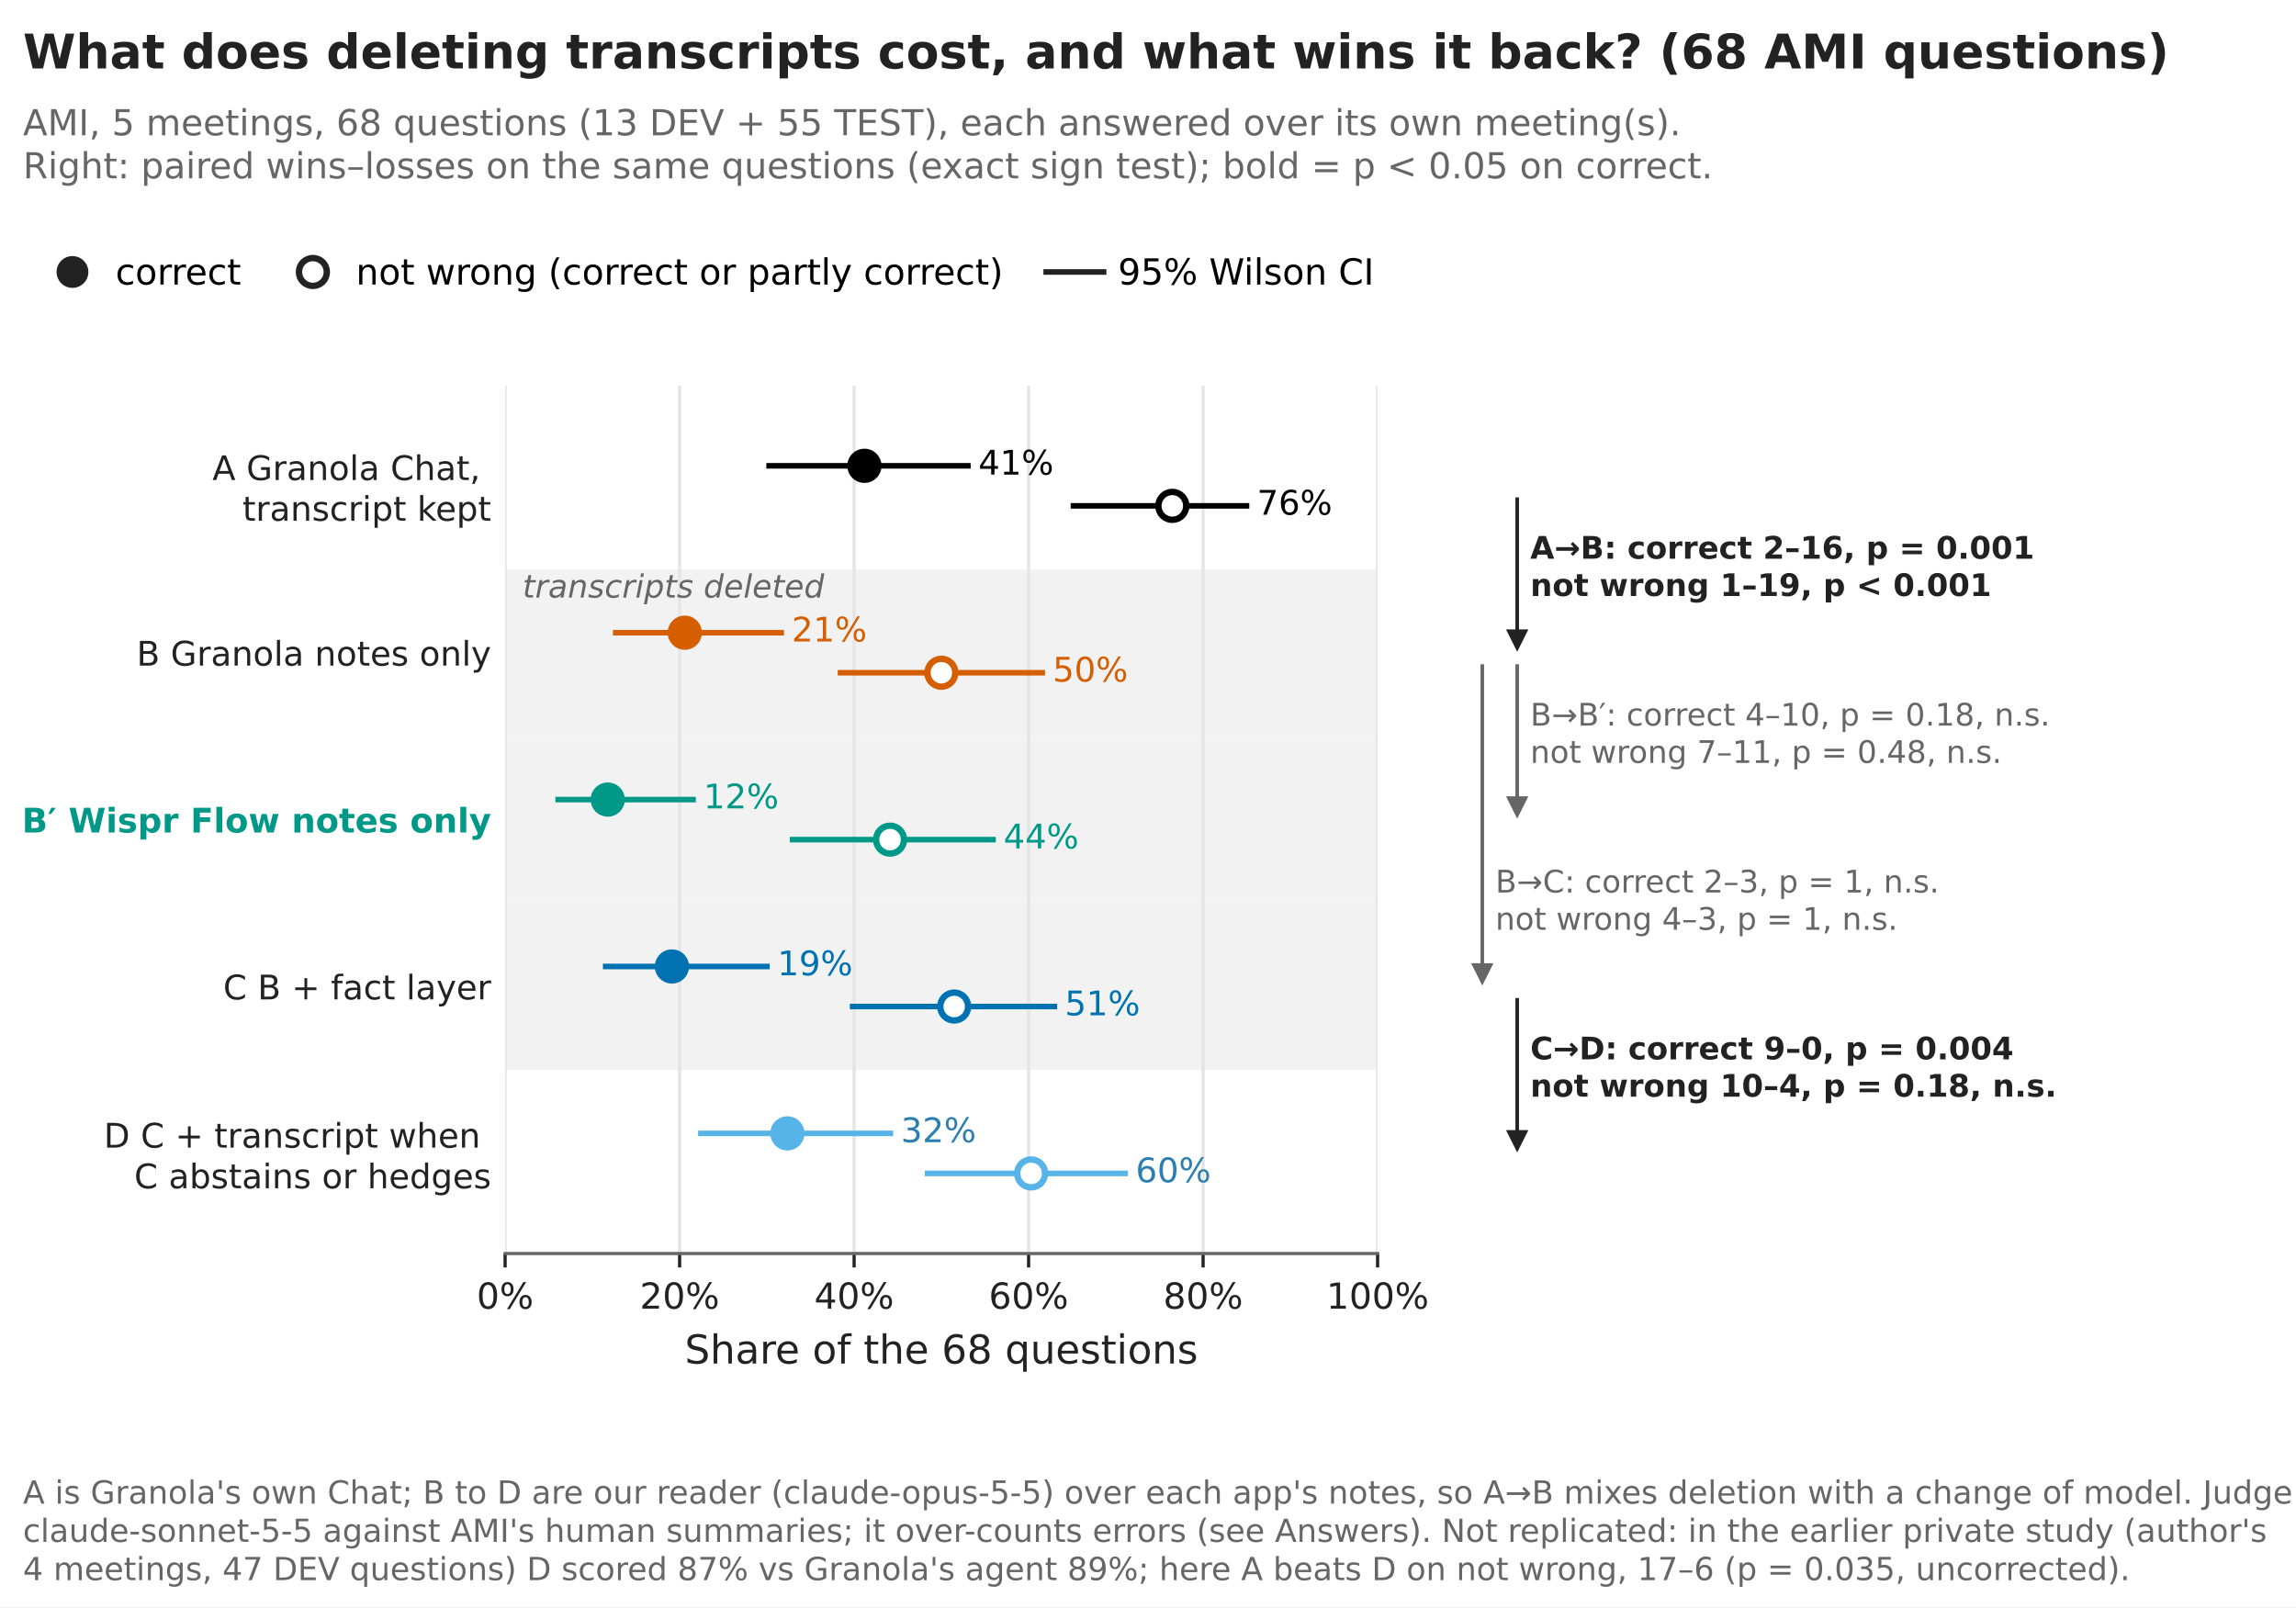
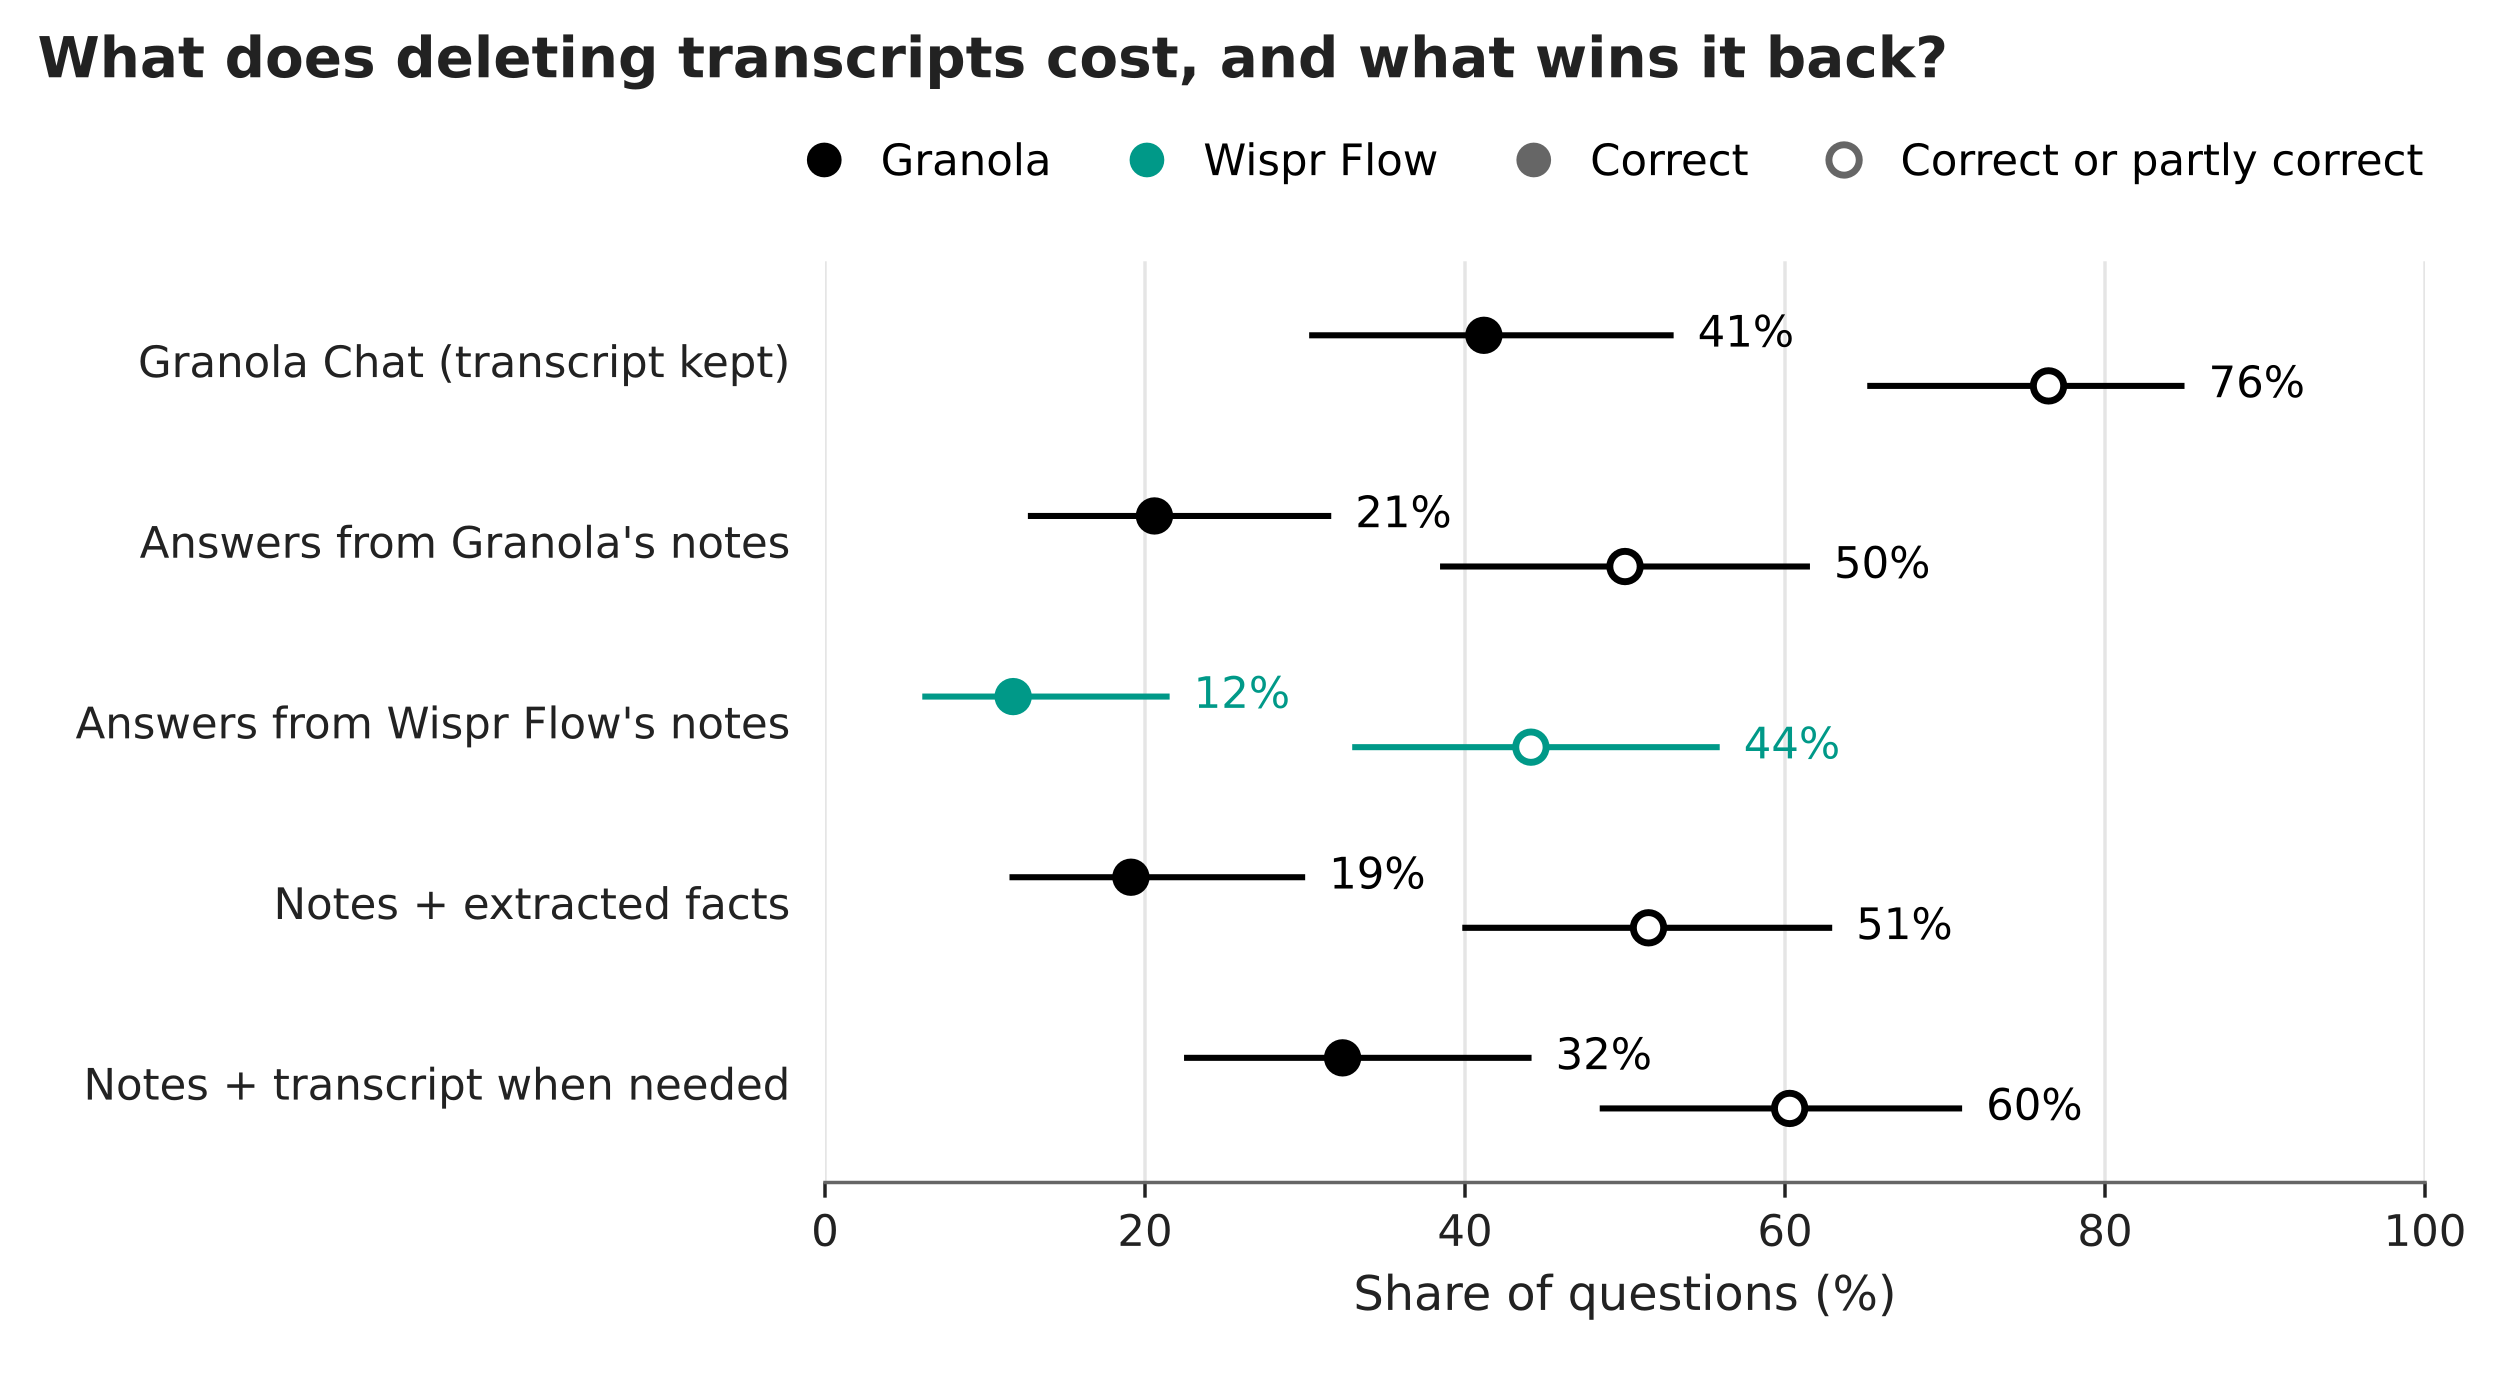
- <svg xmlns="http://www.w3.org/2000/svg" xmlns:xlink="http://www.w3.org/1999/xlink" width="576pt" height="403.2pt" viewBox="0 0 576 403.2" version="1.1">
+ <svg xmlns="http://www.w3.org/2000/svg" xmlns:xlink="http://www.w3.org/1999/xlink" width="576pt" height="316.8pt" viewBox="0 0 576 316.8" version="1.1">
  <defs>
    <style type="text/css">*{stroke-linejoin: round; stroke-linecap: butt}</style>
  </defs>
  <g id="figure_1">
    <g id="patch_1">
-       <path d="M 0 403.2  L 576 403.2  L 576 0  L 0 0  z " style="fill: #ffffff" />
+       <path d="M 0 316.8  L 576 316.8  L 576 0  L 0 0  z " style="fill: #ffffff" />
    </g>
    <g id="axes_1">
      <g id="patch_2">
-         <path d="M 126.72 314.496  L 345.6 314.496  L 345.6 96.768  L 126.72 96.768  z " style="fill: #ffffff" />
-       </g>
-       <g id="patch_3">
-         <path d="M 126.72 184.697  L 345.6 184.697  L 345.6 142.826  L 126.72 142.826  z " clip-path="url(#p88d43f64d2)" style="fill: #f2f2f2" />
-       </g>
-       <g id="patch_4">
-         <path d="M 126.72 226.567  L 345.6 226.567  L 345.6 184.697  L 126.72 184.697  z " clip-path="url(#p88d43f64d2)" style="fill: #f2f2f2" />
-       </g>
-       <g id="patch_5">
-         <path d="M 126.72 268.438  L 345.6 268.438  L 345.6 226.567  L 126.72 226.567  z " clip-path="url(#p88d43f64d2)" style="fill: #f2f2f2" />
+         <path d="M 190.08 272.448  L 558.72 272.448  L 558.72 60.192  L 190.08 60.192  z " style="fill: #ffffff" />
      </g>
      <g id="matplotlib.axis_1">
        <g id="xtick_1">
          <g id="line2d_1">
-             <path d="M 126.72 314.496  L 126.72 96.768  " clip-path="url(#p88d43f64d2)" style="fill: none; stroke: #e5e5e5; stroke-width: 0.8; stroke-linecap: square" />
+             <path d="M 190.08 272.448  L 190.08 60.192  " clip-path="url(#pc0f4f8e7a1)" style="fill: none; stroke: #e5e5e5; stroke-width: 0.8; stroke-linecap: square" />
          </g>
          <g id="line2d_2">
            <defs>
              <path id="mbfbeed4f77" d="M 0 0  L 0 3.5  " style="stroke: #222222; stroke-width: 0.8" />
            </defs>
            <g>
-               <use xlink:href="#mbfbeed4f77" x="126.72" y="314.496" style="fill: #222222; stroke: #222222; stroke-width: 0.8" />
+               <use xlink:href="#mbfbeed4f77" x="190.08" y="272.448" style="fill: #222222; stroke: #222222; stroke-width: 0.8" />
            </g>
          </g>
          <g id="text_1">
-             <text style="font-size: 9px; font-family: 'DejaVu Sans', 'Helvetica', 'Arial', sans-serif; text-anchor: middle; fill: #222222" x="126.72" y="328.334" transform="rotate(-0 126.72 328.3339)">0%</text>
+             <text style="font-size: 10px; font-family: 'DejaVu Sans', 'Helvetica', 'Arial', sans-serif; text-anchor: middle; fill: #222222" x="190.08" y="287.046" transform="rotate(-0 190.08 287.0457)">0</text>
          </g>
        </g>
        <g id="xtick_2">
          <g id="line2d_3">
-             <path d="M 170.496 314.496  L 170.496 96.768  " clip-path="url(#p88d43f64d2)" style="fill: none; stroke: #e5e5e5; stroke-width: 0.8; stroke-linecap: square" />
+             <path d="M 263.808 272.448  L 263.808 60.192  " clip-path="url(#pc0f4f8e7a1)" style="fill: none; stroke: #e5e5e5; stroke-width: 0.8; stroke-linecap: square" />
          </g>
          <g id="line2d_4">
            <g>
-               <use xlink:href="#mbfbeed4f77" x="170.496" y="314.496" style="fill: #222222; stroke: #222222; stroke-width: 0.8" />
+               <use xlink:href="#mbfbeed4f77" x="263.808" y="272.448" style="fill: #222222; stroke: #222222; stroke-width: 0.8" />
            </g>
          </g>
          <g id="text_2">
-             <text style="font-size: 9px; font-family: 'DejaVu Sans', 'Helvetica', 'Arial', sans-serif; text-anchor: middle; fill: #222222" x="170.496" y="328.334" transform="rotate(-0 170.496 328.3339)">20%</text>
+             <text style="font-size: 10px; font-family: 'DejaVu Sans', 'Helvetica', 'Arial', sans-serif; text-anchor: middle; fill: #222222" x="263.808" y="287.046" transform="rotate(-0 263.808 287.0457)">20</text>
          </g>
        </g>
        <g id="xtick_3">
          <g id="line2d_5">
-             <path d="M 214.272 314.496  L 214.272 96.768  " clip-path="url(#p88d43f64d2)" style="fill: none; stroke: #e5e5e5; stroke-width: 0.8; stroke-linecap: square" />
+             <path d="M 337.536 272.448  L 337.536 60.192  " clip-path="url(#pc0f4f8e7a1)" style="fill: none; stroke: #e5e5e5; stroke-width: 0.8; stroke-linecap: square" />
          </g>
          <g id="line2d_6">
            <g>
-               <use xlink:href="#mbfbeed4f77" x="214.272" y="314.496" style="fill: #222222; stroke: #222222; stroke-width: 0.8" />
+               <use xlink:href="#mbfbeed4f77" x="337.536" y="272.448" style="fill: #222222; stroke: #222222; stroke-width: 0.8" />
            </g>
          </g>
          <g id="text_3">
-             <text style="font-size: 9px; font-family: 'DejaVu Sans', 'Helvetica', 'Arial', sans-serif; text-anchor: middle; fill: #222222" x="214.272" y="328.334" transform="rotate(-0 214.272 328.3339)">40%</text>
+             <text style="font-size: 10px; font-family: 'DejaVu Sans', 'Helvetica', 'Arial', sans-serif; text-anchor: middle; fill: #222222" x="337.536" y="287.046" transform="rotate(-0 337.536 287.0457)">40</text>
          </g>
        </g>
        <g id="xtick_4">
          <g id="line2d_7">
-             <path d="M 258.048 314.496  L 258.048 96.768  " clip-path="url(#p88d43f64d2)" style="fill: none; stroke: #e5e5e5; stroke-width: 0.8; stroke-linecap: square" />
+             <path d="M 411.264 272.448  L 411.264 60.192  " clip-path="url(#pc0f4f8e7a1)" style="fill: none; stroke: #e5e5e5; stroke-width: 0.8; stroke-linecap: square" />
          </g>
          <g id="line2d_8">
            <g>
-               <use xlink:href="#mbfbeed4f77" x="258.048" y="314.496" style="fill: #222222; stroke: #222222; stroke-width: 0.8" />
+               <use xlink:href="#mbfbeed4f77" x="411.264" y="272.448" style="fill: #222222; stroke: #222222; stroke-width: 0.8" />
            </g>
          </g>
          <g id="text_4">
-             <text style="font-size: 9px; font-family: 'DejaVu Sans', 'Helvetica', 'Arial', sans-serif; text-anchor: middle; fill: #222222" x="258.048" y="328.334" transform="rotate(-0 258.048 328.3339)">60%</text>
+             <text style="font-size: 10px; font-family: 'DejaVu Sans', 'Helvetica', 'Arial', sans-serif; text-anchor: middle; fill: #222222" x="411.264" y="287.046" transform="rotate(-0 411.264 287.0457)">60</text>
          </g>
        </g>
        <g id="xtick_5">
          <g id="line2d_9">
-             <path d="M 301.824 314.496  L 301.824 96.768  " clip-path="url(#p88d43f64d2)" style="fill: none; stroke: #e5e5e5; stroke-width: 0.8; stroke-linecap: square" />
+             <path d="M 484.992 272.448  L 484.992 60.192  " clip-path="url(#pc0f4f8e7a1)" style="fill: none; stroke: #e5e5e5; stroke-width: 0.8; stroke-linecap: square" />
          </g>
          <g id="line2d_10">
            <g>
-               <use xlink:href="#mbfbeed4f77" x="301.824" y="314.496" style="fill: #222222; stroke: #222222; stroke-width: 0.8" />
+               <use xlink:href="#mbfbeed4f77" x="484.992" y="272.448" style="fill: #222222; stroke: #222222; stroke-width: 0.8" />
            </g>
          </g>
          <g id="text_5">
-             <text style="font-size: 9px; font-family: 'DejaVu Sans', 'Helvetica', 'Arial', sans-serif; text-anchor: middle; fill: #222222" x="301.824" y="328.334" transform="rotate(-0 301.824 328.3339)">80%</text>
+             <text style="font-size: 10px; font-family: 'DejaVu Sans', 'Helvetica', 'Arial', sans-serif; text-anchor: middle; fill: #222222" x="484.992" y="287.046" transform="rotate(-0 484.992 287.0457)">80</text>
          </g>
        </g>
        <g id="xtick_6">
          <g id="line2d_11">
-             <path d="M 345.6 314.496  L 345.6 96.768  " clip-path="url(#p88d43f64d2)" style="fill: none; stroke: #e5e5e5; stroke-width: 0.8; stroke-linecap: square" />
+             <path d="M 558.72 272.448  L 558.72 60.192  " clip-path="url(#pc0f4f8e7a1)" style="fill: none; stroke: #e5e5e5; stroke-width: 0.8; stroke-linecap: square" />
          </g>
          <g id="line2d_12">
            <g>
-               <use xlink:href="#mbfbeed4f77" x="345.6" y="314.496" style="fill: #222222; stroke: #222222; stroke-width: 0.8" />
+               <use xlink:href="#mbfbeed4f77" x="558.72" y="272.448" style="fill: #222222; stroke: #222222; stroke-width: 0.8" />
            </g>
          </g>
          <g id="text_6">
-             <text style="font-size: 9px; font-family: 'DejaVu Sans', 'Helvetica', 'Arial', sans-serif; text-anchor: middle; fill: #222222" x="345.6" y="328.334" transform="rotate(-0 345.6 328.3339)">100%</text>
+             <text style="font-size: 10px; font-family: 'DejaVu Sans', 'Helvetica', 'Arial', sans-serif; text-anchor: middle; fill: #222222" x="558.72" y="287.046" transform="rotate(-0 558.72 287.0457)">100</text>
          </g>
        </g>
        <g id="text_7">
-           <text style="font-size: 10px; font-family: 'DejaVu Sans', 'Helvetica', 'Arial', sans-serif; text-anchor: middle; fill: #222222" x="236.16" y="342.094" transform="rotate(-0 236.16 342.0944)">Share of the 68 questions</text>
+           <text style="font-size: 11px; font-family: 'DejaVu Sans', 'Helvetica', 'Arial', sans-serif; text-anchor: middle; fill: #222222" x="374.4" y="301.806" transform="rotate(-0 374.4 301.8063)">Share of questions (%)</text>
        </g>
      </g>
      <g id="matplotlib.axis_2">
        <g id="ytick_1">
          <g id="line2d_13" />
          <g id="text_8">
-             <text style="font-size: 8.5px; font-family: 'DejaVu Sans', 'Helvetica', 'Arial', sans-serif; fill: #222222" transform="translate(53.28891 120.4441)">A  Granola Chat,</text>
-             <text style="font-size: 8.5px; font-family: 'DejaVu Sans', 'Helvetica', 'Arial', sans-serif; fill: #222222" transform="translate(60.83266 130.6464)">transcript kept</text>
+             <text style="font-size: 10px; font-family: 'DejaVu Sans', 'Helvetica', 'Arial', sans-serif; text-anchor: end; fill: #222222" x="182.08" y="86.882" transform="rotate(-0 182.08 86.88157)">Granola Chat (transcript kept)</text>
          </g>
        </g>
        <g id="ytick_2">
          <g id="line2d_14" />
          <g id="text_9">
-             <text style="font-size: 8.5px; font-family: 'DejaVu Sans', 'Helvetica', 'Arial', sans-serif; text-anchor: end; fill: #222222" x="123.22" y="166.991" transform="rotate(-0 123.22 166.9906)">B  Granola notes only</text>
+             <text style="font-size: 10px; font-family: 'DejaVu Sans', 'Helvetica', 'Arial', sans-serif; text-anchor: end; fill: #222222" x="182.08" y="128.5" transform="rotate(-0 182.08 128.5004)">Answers from Granola's notes</text>
          </g>
        </g>
        <g id="ytick_3">
          <g id="line2d_15" />
          <g id="text_10">
-             <text style="font-weight: 700; font-size: 8.5px; font-family: 'DejaVu Sans', 'Helvetica', 'Arial', sans-serif; text-anchor: end; fill: #009988" x="123.22" y="208.861" transform="rotate(-0 123.22 208.8613)">B′ Wispr Flow notes only</text>
+             <text style="font-size: 10px; font-family: 'DejaVu Sans', 'Helvetica', 'Arial', sans-serif; text-anchor: end; fill: #222222" x="182.08" y="170.119" transform="rotate(-0 182.08 170.1192)">Answers from Wispr Flow's notes</text>
          </g>
        </g>
        <g id="ytick_4">
          <g id="line2d_16" />
          <g id="text_11">
-             <text style="font-size: 8.5px; font-family: 'DejaVu Sans', 'Helvetica', 'Arial', sans-serif; text-anchor: end; fill: #222222" x="123.22" y="250.732" transform="rotate(-0 123.22 250.7321)">C  B + fact layer</text>
+             <text style="font-size: 10px; font-family: 'DejaVu Sans', 'Helvetica', 'Arial', sans-serif; text-anchor: end; fill: #222222" x="182.08" y="211.738" transform="rotate(-0 182.08 211.738)">Notes + extracted facts</text>
          </g>
        </g>
        <g id="ytick_5">
          <g id="line2d_17" />
          <g id="text_12">
-             <text style="font-size: 8.5px; font-family: 'DejaVu Sans', 'Helvetica', 'Arial', sans-serif; fill: #222222" transform="translate(26.04641 287.9271)">D  C + transcript when</text>
-             <text style="font-size: 8.5px; font-family: 'DejaVu Sans', 'Helvetica', 'Arial', sans-serif; fill: #222222" transform="translate(33.66719 298.1295)">C abstains or hedges</text>
+             <text style="font-size: 10px; font-family: 'DejaVu Sans', 'Helvetica', 'Arial', sans-serif; text-anchor: end; fill: #222222" x="182.08" y="253.357" transform="rotate(-0 182.08 253.3569)">Notes + transcript when needed</text>
          </g>
        </g>
      </g>
      <g id="line2d_18">
-         <path d="M 192.953 116.866  L 242.814 116.866  " clip-path="url(#p88d43f64d2)" style="fill: none; stroke: #000000; stroke-width: 1.4; stroke-linecap: square" />
+         <path d="M 301.63 77.256  L 385.607 77.256  " clip-path="url(#pc0f4f8e7a1)" style="fill: none; stroke: #000000; stroke-width: 1.4" />
      </g>
      <g id="line2d_19">
-         <path d="M 269.298 126.915  L 312.702 126.915  " clip-path="url(#p88d43f64d2)" style="fill: none; stroke: #000000; stroke-width: 1.4; stroke-linecap: square" />
+         <path d="M 430.212 88.909  L 503.313 88.909  " clip-path="url(#pc0f4f8e7a1)" style="fill: none; stroke: #000000; stroke-width: 1.4" />
      </g>
      <g id="line2d_20">
-         <path d="M 154.474 158.737  L 195.974 158.737  " clip-path="url(#p88d43f64d2)" style="fill: none; stroke: #d55e00; stroke-width: 1.4; stroke-linecap: square" />
+         <path d="M 236.824 118.875  L 306.718 118.875  " clip-path="url(#pc0f4f8e7a1)" style="fill: none; stroke: #000000; stroke-width: 1.4" />
      </g>
      <g id="line2d_21">
-         <path d="M 210.857 168.786  L 261.463 168.786  " clip-path="url(#p88d43f64d2)" style="fill: none; stroke: #d55e00; stroke-width: 1.4; stroke-linecap: square" />
+         <path d="M 331.785 130.528  L 417.015 130.528  " clip-path="url(#pc0f4f8e7a1)" style="fill: none; stroke: #000000; stroke-width: 1.4" />
      </g>
      <g id="line2d_22">
-         <path d="M 140.028 200.608  L 173.867 200.608  " clip-path="url(#p88d43f64d2)" style="fill: none; stroke: #009988; stroke-width: 1.4; stroke-linecap: square" />
+         <path d="M 212.493 160.493  L 269.485 160.493  " clip-path="url(#pc0f4f8e7a1)" style="fill: none; stroke: #009988; stroke-width: 1.4" />
      </g>
      <g id="line2d_23">
-         <path d="M 198.841 210.656  L 249.118 210.656  " clip-path="url(#p88d43f64d2)" style="fill: none; stroke: #009988; stroke-width: 1.4; stroke-linecap: square" />
+         <path d="M 311.547 172.147  L 396.223 172.147  " clip-path="url(#pc0f4f8e7a1)" style="fill: none; stroke: #009988; stroke-width: 1.4" />
      </g>
      <g id="line2d_24">
-         <path d="M 151.957 242.478  L 192.406 242.478  " clip-path="url(#p88d43f64d2)" style="fill: none; stroke: #0072b2; stroke-width: 1.4; stroke-linecap: square" />
+         <path d="M 232.584 202.112  L 300.709 202.112  " clip-path="url(#pc0f4f8e7a1)" style="fill: none; stroke: #000000; stroke-width: 1.4" />
      </g>
      <g id="line2d_25">
-         <path d="M 213.9 252.527  L 264.505 252.527  " clip-path="url(#p88d43f64d2)" style="fill: none; stroke: #0072b2; stroke-width: 1.4; stroke-linecap: square" />
+         <path d="M 336.909 213.765  L 422.139 213.765  " clip-path="url(#pc0f4f8e7a1)" style="fill: none; stroke: #000000; stroke-width: 1.4" />
      </g>
      <g id="line2d_26">
-         <path d="M 175.837 284.349  L 223.377 284.349  " clip-path="url(#p88d43f64d2)" style="fill: none; stroke: #56b4e9; stroke-width: 1.4; stroke-linecap: square" />
+         <path d="M 272.803 243.731  L 352.871 243.731  " clip-path="url(#pc0f4f8e7a1)" style="fill: none; stroke: #000000; stroke-width: 1.4" />
      </g>
      <g id="line2d_27">
-         <path d="M 232.702 294.398  L 282.278 294.398  " clip-path="url(#p88d43f64d2)" style="fill: none; stroke: #56b4e9; stroke-width: 1.4; stroke-linecap: square" />
+         <path d="M 368.575 255.384  L 452.072 255.384  " clip-path="url(#pc0f4f8e7a1)" style="fill: none; stroke: #000000; stroke-width: 1.4" />
+       </g>
+       <g id="patch_3">
+         <path d="M 190.08 272.448  L 558.72 272.448  " style="fill: none; stroke: #666666; stroke-width: 0.8; stroke-linejoin: miter; stroke-linecap: square" />
      </g>
      <g id="line2d_28">
-         <path d="M 380.621 125.24  L 380.621 160.412  " style="fill: none; stroke: #222222; stroke-width: 0.9; stroke-linecap: square" />
+         <defs>
+           <path id="m32c37ead56" d="M 0 3.5  C 0.928 3.5 1.819 3.131 2.475 2.475  C 3.131 1.819 3.5 0.928 3.5 0  C 3.5 -0.928 3.131 -1.819 2.475 -2.475  C 1.819 -3.131 0.928 -3.5 0 -3.5  C -0.928 -3.5 -1.819 -3.131 -2.475 -2.475  C -3.131 -1.819 -3.5 -0.928 -3.5 0  C -3.5 0.928 -3.131 1.819 -2.475 2.475  C -1.819 3.131 -0.928 3.5 0 3.5  z " style="stroke: #000000; stroke-width: 1.6" />
+         </defs>
+         <g clip-path="url(#pc0f4f8e7a1)">
+           <use xlink:href="#m32c37ead56" x="341.886" y="77.256" style="stroke: #000000; stroke-width: 1.6" />
+         </g>
+       </g>
+       <g id="text_13">
+         <text style="font-size: 10px; font-family: 'DejaVu Sans', 'Helvetica', 'Arial', sans-serif; text-anchor: start" x="391.136" y="79.853" transform="rotate(-0 391.1363 79.85337)">41%</text>
      </g>
      <g id="line2d_29">
-         <path d="M 380.621 160.412  " style="fill: none; stroke: #222222; stroke-width: 1.8; stroke-linecap: square" />
-         <defs>
-           <path id="m673fca1a82" d="M -0 2  L 2 -2  L -2 -2  z " style="stroke: #222222; stroke-linejoin: miter" />
-         </defs>
-         <g>
-           <use xlink:href="#m673fca1a82" x="380.621" y="160.412" style="fill: #222222; stroke: #222222; stroke-linejoin: miter" />
-         </g>
+         <defs>
+           <path id="m1139bbc73b" d="M 0 3.5  C 0.928 3.5 1.819 3.131 2.475 2.475  C 3.131 1.819 3.5 0.928 3.5 0  C 3.5 -0.928 3.131 -1.819 2.475 -2.475  C 1.819 -3.131 0.928 -3.5 0 -3.5  C -0.928 -3.5 -1.819 -3.131 -2.475 -2.475  C -3.131 -1.819 -3.5 -0.928 -3.5 0  C -3.5 0.928 -3.131 1.819 -2.475 2.475  C -1.819 3.131 -0.928 3.5 0 3.5  z " style="stroke: #000000; stroke-width: 1.6" />
+         </defs>
+         <g clip-path="url(#pc0f4f8e7a1)">
+           <use xlink:href="#m1139bbc73b" x="471.979" y="88.909" style="fill: #ffffff; stroke: #000000; stroke-width: 1.6" />
+         </g>
+       </g>
+       <g id="text_14">
+         <text style="font-size: 10px; font-family: 'DejaVu Sans', 'Helvetica', 'Arial', sans-serif; text-anchor: start" x="508.843" y="91.507" transform="rotate(-0 508.843 91.50664)">76%</text>
      </g>
      <g id="line2d_30">
-         <path d="M 380.621 167.111  L 380.621 202.282  " style="fill: none; stroke: #666666; stroke-width: 0.9; stroke-linecap: square" />
+         <g clip-path="url(#pc0f4f8e7a1)">
+           <use xlink:href="#m32c37ead56" x="265.983" y="118.875" style="stroke: #000000; stroke-width: 1.6" />
+         </g>
+       </g>
+       <g id="text_15">
+         <text style="font-size: 10px; font-family: 'DejaVu Sans', 'Helvetica', 'Arial', sans-serif; text-anchor: start" x="312.247" y="121.472" transform="rotate(-0 312.2473 121.4722)">21%</text>
      </g>
      <g id="line2d_31">
-         <path d="M 380.621 202.282  " style="fill: none; stroke: #666666; stroke-width: 1.8; stroke-linecap: square" />
-         <defs>
-           <path id="m2061b53e57" d="M -0 2  L 2 -2  L -2 -2  z " style="stroke: #666666; stroke-linejoin: miter" />
-         </defs>
-         <g>
-           <use xlink:href="#m2061b53e57" x="380.621" y="202.282" style="fill: #666666; stroke: #666666; stroke-linejoin: miter" />
-         </g>
+         <g clip-path="url(#pc0f4f8e7a1)">
+           <use xlink:href="#m1139bbc73b" x="374.4" y="130.528" style="fill: #ffffff; stroke: #000000; stroke-width: 1.6" />
+         </g>
+       </g>
+       <g id="text_16">
+         <text style="font-size: 10px; font-family: 'DejaVu Sans', 'Helvetica', 'Arial', sans-serif; text-anchor: start" x="422.544" y="133.125" transform="rotate(-0 422.5444 133.1255)">50%</text>
      </g>
      <g id="line2d_32">
-         <path d="M 371.866 167.111  L 371.866 244.153  " style="fill: none; stroke: #666666; stroke-width: 0.9; stroke-linecap: square" />
+         <defs>
+           <path id="m3b7db2d6f1" d="M 0 3.5  C 0.928 3.5 1.819 3.131 2.475 2.475  C 3.131 1.819 3.5 0.928 3.5 0  C 3.5 -0.928 3.131 -1.819 2.475 -2.475  C 1.819 -3.131 0.928 -3.5 0 -3.5  C -0.928 -3.5 -1.819 -3.131 -2.475 -2.475  C -3.131 -1.819 -3.5 -0.928 -3.5 0  C -3.5 0.928 -3.131 1.819 -2.475 2.475  C -1.819 3.131 -0.928 3.5 0 3.5  z " style="stroke: #009988; stroke-width: 1.6" />
+         </defs>
+         <g clip-path="url(#pc0f4f8e7a1)">
+           <use xlink:href="#m3b7db2d6f1" x="233.432" y="160.493" style="fill: #009988; stroke: #009988; stroke-width: 1.6" />
+         </g>
+       </g>
+       <g id="text_17">
+         <text style="font-size: 10px; font-family: 'DejaVu Sans', 'Helvetica', 'Arial', sans-serif; text-anchor: start; fill: #009988" x="275.015" y="163.091" transform="rotate(-0 275.0147 163.091)">12%</text>
      </g>
      <g id="line2d_33">
-         <path d="M 371.866 244.153  " style="fill: none; stroke: #666666; stroke-width: 1.8; stroke-linecap: square" />
-         <g>
-           <use xlink:href="#m2061b53e57" x="371.866" y="244.153" style="fill: #666666; stroke: #666666; stroke-linejoin: miter" />
-         </g>
+         <defs>
+           <path id="m6c019f1865" d="M 0 3.5  C 0.928 3.5 1.819 3.131 2.475 2.475  C 3.131 1.819 3.5 0.928 3.5 0  C 3.5 -0.928 3.131 -1.819 2.475 -2.475  C 1.819 -3.131 0.928 -3.5 0 -3.5  C -0.928 -3.5 -1.819 -3.131 -2.475 -2.475  C -3.131 -1.819 -3.5 -0.928 -3.5 0  C -3.5 0.928 -3.131 1.819 -2.475 2.475  C -1.819 3.131 -0.928 3.5 0 3.5  z " style="stroke: #009988; stroke-width: 1.6" />
+         </defs>
+         <g clip-path="url(#pc0f4f8e7a1)">
+           <use xlink:href="#m6c019f1865" x="352.724" y="172.147" style="fill: #ffffff; stroke: #009988; stroke-width: 1.6" />
+         </g>
+       </g>
+       <g id="text_18">
+         <text style="font-size: 10px; font-family: 'DejaVu Sans', 'Helvetica', 'Arial', sans-serif; text-anchor: start; fill: #009988" x="401.753" y="174.744" transform="rotate(-0 401.7531 174.7443)">44%</text>
      </g>
      <g id="line2d_34">
-         <path d="M 380.621 250.852  L 380.621 286.024  " style="fill: none; stroke: #222222; stroke-width: 0.9; stroke-linecap: square" />
+         <g clip-path="url(#pc0f4f8e7a1)">
+           <use xlink:href="#m32c37ead56" x="260.564" y="202.112" style="stroke: #000000; stroke-width: 1.6" />
+         </g>
+       </g>
+       <g id="text_19">
+         <text style="font-size: 10px; font-family: 'DejaVu Sans', 'Helvetica', 'Arial', sans-serif; text-anchor: start" x="306.238" y="204.71" transform="rotate(-0 306.2385 204.7098)">19%</text>
      </g>
      <g id="line2d_35">
-         <path d="M 380.621 286.024  " style="fill: none; stroke: #222222; stroke-width: 1.8; stroke-linecap: square" />
-         <g>
-           <use xlink:href="#m673fca1a82" x="380.621" y="286.024" style="fill: #222222; stroke: #222222; stroke-linejoin: miter" />
-         </g>
-       </g>
-       <g id="line2d_36" />
-       <g id="line2d_37" />
-       <g id="line2d_38" />
-       <g id="patch_6">
-         <path d="M 126.72 314.496  L 345.6 314.496  " style="fill: none; stroke: #666666; stroke-width: 0.8; stroke-linejoin: miter; stroke-linecap: square" />
-       </g>
-       <g id="line2d_39">
-         <defs>
-           <path id="m32c37ead56" d="M 0 3.5  C 0.928 3.5 1.819 3.131 2.475 2.475  C 3.131 1.819 3.5 0.928 3.5 0  C 3.5 -0.928 3.131 -1.819 2.475 -2.475  C 1.819 -3.131 0.928 -3.5 0 -3.5  C -0.928 -3.5 -1.819 -3.131 -2.475 -2.475  C -3.131 -1.819 -3.5 -0.928 -3.5 0  C -3.5 0.928 -3.131 1.819 -2.475 2.475  C -1.819 3.131 -0.928 3.5 0 3.5  z " style="stroke: #000000; stroke-width: 1.6" />
-         </defs>
-         <g clip-path="url(#p88d43f64d2)">
-           <use xlink:href="#m32c37ead56" x="216.855" y="116.866" style="stroke: #000000; stroke-width: 1.6" />
-         </g>
-       </g>
-       <g id="text_13">
-         <text style="font-size: 8.5px; font-family: 'DejaVu Sans', 'Helvetica', 'Arial', sans-serif; text-anchor: start" x="245.441" y="119.074" transform="rotate(-0 245.4405 119.074)">41%</text>
-       </g>
-       <g id="line2d_40">
-         <defs>
-           <path id="m1139bbc73b" d="M 0 3.5  C 0.928 3.5 1.819 3.131 2.475 2.475  C 3.131 1.819 3.5 0.928 3.5 0  C 3.5 -0.928 3.131 -1.819 2.475 -2.475  C 1.819 -3.131 0.928 -3.5 0 -3.5  C -0.928 -3.5 -1.819 -3.131 -2.475 -2.475  C -3.131 -1.819 -3.5 -0.928 -3.5 0  C -3.5 0.928 -3.131 1.819 -2.475 2.475  C -1.819 3.131 -0.928 3.5 0 3.5  z " style="stroke: #000000; stroke-width: 1.6" />
-         </defs>
-         <g clip-path="url(#p88d43f64d2)">
-           <use xlink:href="#m1139bbc73b" x="294.098" y="126.915" style="fill: #ffffff; stroke: #000000; stroke-width: 1.6" />
-         </g>
-       </g>
-       <g id="text_14">
-         <text style="font-size: 8.5px; font-family: 'DejaVu Sans', 'Helvetica', 'Arial', sans-serif; text-anchor: start" x="315.329" y="129.123" transform="rotate(-0 315.3289 129.123)">76%</text>
-       </g>
-       <g id="line2d_41">
-         <defs>
-           <path id="ma35b5dde27" d="M 0 3.5  C 0.928 3.5 1.819 3.131 2.475 2.475  C 3.131 1.819 3.5 0.928 3.5 0  C 3.5 -0.928 3.131 -1.819 2.475 -2.475  C 1.819 -3.131 0.928 -3.5 0 -3.5  C -0.928 -3.5 -1.819 -3.131 -2.475 -2.475  C -3.131 -1.819 -3.5 -0.928 -3.5 0  C -3.5 0.928 -3.131 1.819 -2.475 2.475  C -1.819 3.131 -0.928 3.5 0 3.5  z " style="stroke: #d55e00; stroke-width: 1.6" />
-         </defs>
-         <g clip-path="url(#p88d43f64d2)">
-           <use xlink:href="#ma35b5dde27" x="171.787" y="158.737" style="fill: #d55e00; stroke: #d55e00; stroke-width: 1.6" />
-         </g>
-       </g>
-       <g id="text_15">
-         <text style="font-size: 8.5px; font-family: 'DejaVu Sans', 'Helvetica', 'Arial', sans-serif; text-anchor: start; fill: #d55e00" x="198.6" y="160.945" transform="rotate(-0 198.6002 160.9447)">21%</text>
-       </g>
-       <g id="line2d_42">
-         <defs>
-           <path id="mc251f6aaa6" d="M 0 3.5  C 0.928 3.5 1.819 3.131 2.475 2.475  C 3.131 1.819 3.5 0.928 3.5 0  C 3.5 -0.928 3.131 -1.819 2.475 -2.475  C 1.819 -3.131 0.928 -3.5 0 -3.5  C -0.928 -3.5 -1.819 -3.131 -2.475 -2.475  C -3.131 -1.819 -3.5 -0.928 -3.5 0  C -3.5 0.928 -3.131 1.819 -2.475 2.475  C -1.819 3.131 -0.928 3.5 0 3.5  z " style="stroke: #d55e00; stroke-width: 1.6" />
-         </defs>
-         <g clip-path="url(#p88d43f64d2)">
-           <use xlink:href="#mc251f6aaa6" x="236.16" y="168.786" style="fill: #ffffff; stroke: #d55e00; stroke-width: 1.6" />
-         </g>
-       </g>
-       <g id="text_16">
-         <text style="font-size: 8.5px; font-family: 'DejaVu Sans', 'Helvetica', 'Arial', sans-serif; text-anchor: start; fill: #d55e00" x="264.089" y="170.994" transform="rotate(-0 264.0891 170.9937)">50%</text>
-       </g>
-       <g id="line2d_43">
-         <defs>
-           <path id="m3b7db2d6f1" d="M 0 3.5  C 0.928 3.5 1.819 3.131 2.475 2.475  C 3.131 1.819 3.5 0.928 3.5 0  C 3.5 -0.928 3.131 -1.819 2.475 -2.475  C 1.819 -3.131 0.928 -3.5 0 -3.5  C -0.928 -3.5 -1.819 -3.131 -2.475 -2.475  C -3.131 -1.819 -3.5 -0.928 -3.5 0  C -3.5 0.928 -3.131 1.819 -2.475 2.475  C -1.819 3.131 -0.928 3.5 0 3.5  z " style="stroke: #009988; stroke-width: 1.6" />
-         </defs>
-         <g clip-path="url(#p88d43f64d2)">
-           <use xlink:href="#m3b7db2d6f1" x="152.46" y="200.608" style="fill: #009988; stroke: #009988; stroke-width: 1.6" />
-         </g>
-       </g>
-       <g id="text_17">
-         <text style="font-size: 8.5px; font-family: 'DejaVu Sans', 'Helvetica', 'Arial', sans-serif; text-anchor: start; fill: #009988" x="176.493" y="202.816" transform="rotate(-0 176.4933 202.8155)">12%</text>
-       </g>
-       <g id="line2d_44">
-         <defs>
-           <path id="m6c019f1865" d="M 0 3.5  C 0.928 3.5 1.819 3.131 2.475 2.475  C 3.131 1.819 3.5 0.928 3.5 0  C 3.5 -0.928 3.131 -1.819 2.475 -2.475  C 1.819 -3.131 0.928 -3.5 0 -3.5  C -0.928 -3.5 -1.819 -3.131 -2.475 -2.475  C -3.131 -1.819 -3.5 -0.928 -3.5 0  C -3.5 0.928 -3.131 1.819 -2.475 2.475  C -1.819 3.131 -0.928 3.5 0 3.5  z " style="stroke: #009988; stroke-width: 1.6" />
-         </defs>
-         <g clip-path="url(#p88d43f64d2)">
-           <use xlink:href="#m6c019f1865" x="223.29" y="210.656" style="fill: #ffffff; stroke: #009988; stroke-width: 1.6" />
-         </g>
-       </g>
-       <g id="text_18">
-         <text style="font-size: 8.5px; font-family: 'DejaVu Sans', 'Helvetica', 'Arial', sans-serif; text-anchor: start; fill: #009988" x="251.744" y="212.864" transform="rotate(-0 251.7443 212.8645)">44%</text>
-       </g>
-       <g id="line2d_45">
-         <defs>
-           <path id="m3a87c4683c" d="M 0 3.5  C 0.928 3.5 1.819 3.131 2.475 2.475  C 3.131 1.819 3.5 0.928 3.5 0  C 3.5 -0.928 3.131 -1.819 2.475 -2.475  C 1.819 -3.131 0.928 -3.5 0 -3.5  C -0.928 -3.5 -1.819 -3.131 -2.475 -2.475  C -3.131 -1.819 -3.5 -0.928 -3.5 0  C -3.5 0.928 -3.131 1.819 -2.475 2.475  C -1.819 3.131 -0.928 3.5 0 3.5  z " style="stroke: #0072b2; stroke-width: 1.6" />
-         </defs>
-         <g clip-path="url(#p88d43f64d2)">
-           <use xlink:href="#m3a87c4683c" x="168.57" y="242.478" style="fill: #0072b2; stroke: #0072b2; stroke-width: 1.6" />
-         </g>
-       </g>
-       <g id="text_19">
-         <text style="font-size: 8.5px; font-family: 'DejaVu Sans', 'Helvetica', 'Arial', sans-serif; text-anchor: start; fill: #0072b2" x="195.032" y="244.686" transform="rotate(-0 195.0324 244.6863)">19%</text>
-       </g>
-       <g id="line2d_46">
-         <defs>
-           <path id="m689c9e4755" d="M 0 3.5  C 0.928 3.5 1.819 3.131 2.475 2.475  C 3.131 1.819 3.5 0.928 3.5 0  C 3.5 -0.928 3.131 -1.819 2.475 -2.475  C 1.819 -3.131 0.928 -3.5 0 -3.5  C -0.928 -3.5 -1.819 -3.131 -2.475 -2.475  C -3.131 -1.819 -3.5 -0.928 -3.5 0  C -3.5 0.928 -3.131 1.819 -2.475 2.475  C -1.819 3.131 -0.928 3.5 0 3.5  z " style="stroke: #0072b2; stroke-width: 1.6" />
-         </defs>
-         <g clip-path="url(#p88d43f64d2)">
-           <use xlink:href="#m689c9e4755" x="239.378" y="252.527" style="fill: #ffffff; stroke: #0072b2; stroke-width: 1.6" />
+         <g clip-path="url(#pc0f4f8e7a1)">
+           <use xlink:href="#m1139bbc73b" x="379.819" y="213.765" style="fill: #ffffff; stroke: #000000; stroke-width: 1.6" />
        </g>
      </g>
      <g id="text_20">
-         <text style="font-size: 8.5px; font-family: 'DejaVu Sans', 'Helvetica', 'Arial', sans-serif; text-anchor: start; fill: #0072b2" x="267.132" y="254.735" transform="rotate(-0 267.1315 254.7353)">51%</text>
-       </g>
-       <g id="line2d_47">
-         <defs>
-           <path id="mb786bcc7f7" d="M 0 3.5  C 0.928 3.5 1.819 3.131 2.475 2.475  C 3.131 1.819 3.5 0.928 3.5 0  C 3.5 -0.928 3.131 -1.819 2.475 -2.475  C 1.819 -3.131 0.928 -3.5 0 -3.5  C -0.928 -3.5 -1.819 -3.131 -2.475 -2.475  C -3.131 -1.819 -3.5 -0.928 -3.5 0  C -3.5 0.928 -3.131 1.819 -2.475 2.475  C -1.819 3.131 -0.928 3.5 0 3.5  z " style="stroke: #56b4e9; stroke-width: 1.6" />
-         </defs>
-         <g clip-path="url(#p88d43f64d2)">
-           <use xlink:href="#mb786bcc7f7" x="197.528" y="284.349" style="fill: #56b4e9; stroke: #56b4e9; stroke-width: 1.6" />
+         <text style="font-size: 10px; font-family: 'DejaVu Sans', 'Helvetica', 'Arial', sans-serif; text-anchor: start" x="427.668" y="216.363" transform="rotate(-0 427.6685 216.3631)">51%</text>
+       </g>
+       <g id="line2d_36">
+         <g clip-path="url(#pc0f4f8e7a1)">
+           <use xlink:href="#m32c37ead56" x="309.335" y="243.731" style="stroke: #000000; stroke-width: 1.6" />
        </g>
      </g>
      <g id="text_21">
-         <text style="font-size: 8.5px; font-family: 'DejaVu Sans', 'Helvetica', 'Arial', sans-serif; text-anchor: start; fill: #2b7fb0" x="226.004" y="286.557" transform="rotate(-0 226.004 286.5571)">32%</text>
-       </g>
-       <g id="line2d_48">
-         <defs>
-           <path id="m512381d9df" d="M 0 3.5  C 0.928 3.5 1.819 3.131 2.475 2.475  C 3.131 1.819 3.5 0.928 3.5 0  C 3.5 -0.928 3.131 -1.819 2.475 -2.475  C 1.819 -3.131 0.928 -3.5 0 -3.5  C -0.928 -3.5 -1.819 -3.131 -2.475 -2.475  C -3.131 -1.819 -3.5 -0.928 -3.5 0  C -3.5 0.928 -3.131 1.819 -2.475 2.475  C -1.819 3.131 -0.928 3.5 0 3.5  z " style="stroke: #56b4e9; stroke-width: 1.6" />
-         </defs>
-         <g clip-path="url(#p88d43f64d2)">
-           <use xlink:href="#m512381d9df" x="258.683" y="294.398" style="fill: #ffffff; stroke: #56b4e9; stroke-width: 1.6" />
+         <text style="font-size: 10px; font-family: 'DejaVu Sans', 'Helvetica', 'Arial', sans-serif; text-anchor: start" x="358.401" y="246.329" transform="rotate(-0 358.401 246.3287)">32%</text>
+       </g>
+       <g id="line2d_37">
+         <g clip-path="url(#pc0f4f8e7a1)">
+           <use xlink:href="#m1139bbc73b" x="412.333" y="255.384" style="fill: #ffffff; stroke: #000000; stroke-width: 1.6" />
        </g>
      </g>
      <g id="text_22">
-         <text style="font-size: 8.5px; font-family: 'DejaVu Sans', 'Helvetica', 'Arial', sans-serif; text-anchor: start; fill: #2b7fb0" x="284.905" y="296.606" transform="rotate(-0 284.9046 296.606)">60%</text>
-       </g>
-       <g id="text_23">
-         <text style="font-style: italic; font-size: 8px; font-family: 'DejaVu Sans', 'Helvetica', 'Arial', sans-serif; text-anchor: start; fill: #666666" x="131.098" y="149.929" transform="rotate(-0 131.0976 149.9288)">transcripts deleted</text>
-       </g>
-       <g id="text_24">
-         <text style="font-weight: 700; font-size: 7.8px; font-family: 'DejaVu Sans', 'Helvetica', 'Arial', sans-serif; fill: #222222" transform="translate(383.904 140.1713)">A→B: correct 2–16, p = 0.001</text>
-         <text style="font-weight: 700; font-size: 7.8px; font-family: 'DejaVu Sans', 'Helvetica', 'Arial', sans-serif; fill: #222222" transform="translate(383.904 149.5328)">not wrong 1–19, p &lt; 0.001</text>
-       </g>
-       <g id="text_25">
-         <text style="font-size: 7.8px; font-family: 'DejaVu Sans', 'Helvetica', 'Arial', sans-serif; fill: #666666" transform="translate(383.904 182.042)">B→B′: correct 4–10, p = 0.18, n.s.</text>
-         <text style="font-size: 7.8px; font-family: 'DejaVu Sans', 'Helvetica', 'Arial', sans-serif; fill: #666666" transform="translate(383.904 191.4035)">not wrong 7–11, p = 0.48, n.s.</text>
-       </g>
-       <g id="text_26">
-         <text style="font-size: 7.8px; font-family: 'DejaVu Sans', 'Helvetica', 'Arial', sans-serif; fill: #666666" transform="translate(375.1488 223.9128)">B→C: correct 2–3, p = 1, n.s.</text>
-         <text style="font-size: 7.8px; font-family: 'DejaVu Sans', 'Helvetica', 'Arial', sans-serif; fill: #666666" transform="translate(375.1488 233.2743)">not wrong 4–3, p = 1, n.s.</text>
-       </g>
-       <g id="text_27">
-         <text style="font-weight: 700; font-size: 7.8px; font-family: 'DejaVu Sans', 'Helvetica', 'Arial', sans-serif; fill: #222222" transform="translate(383.904 265.7836)">C→D: correct 9–0, p = 0.004</text>
-         <text style="font-weight: 700; font-size: 7.8px; font-family: 'DejaVu Sans', 'Helvetica', 'Arial', sans-serif; fill: #222222" transform="translate(383.904 275.1451)">not wrong 10–4, p = 0.18, n.s.</text>
+         <text style="font-size: 10px; font-family: 'DejaVu Sans', 'Helvetica', 'Arial', sans-serif; text-anchor: start" x="457.602" y="257.982" transform="rotate(-0 457.602 257.9819)">60%</text>
      </g>
    </g>
-     <g id="text_28">
-       <text style="font-weight: 700; font-size: 12px; font-family: 'DejaVu Sans', 'Helvetica', 'Arial', sans-serif; text-anchor: start; fill: #222222" x="5.76" y="17.182" transform="rotate(-0 5.76 17.18212)">What does deleting transcripts cost, and what wins it back? (68 AMI questions)</text>
-     </g>
-     <g id="text_29">
-       <text style="font-size: 9px; font-family: 'DejaVu Sans', 'Helvetica', 'Arial', sans-serif; fill: #666666" transform="translate(5.76 33.94747)">AMI, 5 meetings, 68 questions (13 DEV + 55 TEST), each answered over its own meeting(s).</text>
-       <text style="font-size: 9px; font-family: 'DejaVu Sans', 'Helvetica', 'Arial', sans-serif; fill: #666666" transform="translate(5.76 44.74993)">Right: paired wins–losses on the same questions (exact sign test); bold = p &lt; 0.05 on correct.</text>
-     </g>
-     <g id="text_30">
-       <text style="font-size: 8px; font-family: 'DejaVu Sans', 'Helvetica', 'Arial', sans-serif; fill: #666666" transform="translate(5.76 377.241)">A is Granola's own Chat; B to D are our reader (claude-opus-5-5) over each app's notes, so A→B mixes deletion with a change of model. Judge</text>
-       <text style="font-size: 8px; font-family: 'DejaVu Sans', 'Helvetica', 'Arial', sans-serif; fill: #666666" transform="translate(5.76 386.8432)">claude-sonnet-5-5 against AMI's human summaries; it over-counts errors (see Answers). Not replicated: in the earlier private study (author's</text>
-       <text style="font-size: 8px; font-family: 'DejaVu Sans', 'Helvetica', 'Arial', sans-serif; fill: #666666" transform="translate(5.76 396.4453)">4 meetings, 47 DEV questions) D scored 87% vs Granola's agent 89%; here A beats D on not wrong, 17–6 (p = 0.035, uncorrected).</text>
+     <g id="text_23">
+       <text style="font-weight: 700; font-size: 13px; font-family: 'DejaVu Sans', 'Helvetica', 'Arial', sans-serif; text-anchor: start; fill: #222222" x="8.64" y="17.798" transform="rotate(-0 8.64 17.79797)">What does deleting transcripts cost, and what wins it back?</text>
    </g>
    <g id="legend_1">
-       <g id="line2d_49">
-         <defs>
-           <path id="m7f94d9cc5e" d="M 0 3.5  C 0.928 3.5 1.819 3.131 2.475 2.475  C 3.131 1.819 3.5 0.928 3.5 0  C 3.5 -0.928 3.131 -1.819 2.475 -2.475  C 1.819 -3.131 0.928 -3.5 0 -3.5  C -0.928 -3.5 -1.819 -3.131 -2.475 -2.475  C -3.131 -1.819 -3.5 -0.928 -3.5 0  C -3.5 0.928 -3.131 1.819 -2.475 2.475  C -1.819 3.131 -0.928 3.5 0 3.5  z " style="stroke: #222222" />
+       <g id="line2d_38">
+         <defs>
+           <path id="m8a36d6e8a3" d="M 0 3.5  C 0.928 3.5 1.819 3.131 2.475 2.475  C 3.131 1.819 3.5 0.928 3.5 0  C 3.5 -0.928 3.131 -1.819 2.475 -2.475  C 1.819 -3.131 0.928 -3.5 0 -3.5  C -0.928 -3.5 -1.819 -3.131 -2.475 -2.475  C -3.131 -1.819 -3.5 -0.928 -3.5 0  C -3.5 0.928 -3.131 1.819 -2.475 2.475  C -1.819 3.131 -0.928 3.5 0 3.5  z " style="stroke: #000000" />
        </defs>
        <g>
-           <use xlink:href="#m7f94d9cc5e" x="18.18" y="68.237" style="fill: #222222; stroke: #222222" />
-         </g>
-       </g>
-       <g id="text_31">
-         <text style="font-size: 9px; font-family: 'DejaVu Sans', 'Helvetica', 'Arial', sans-serif; text-anchor: start" x="28.98" y="71.387" transform="rotate(-0 28.98 71.38659)">correct</text>
-       </g>
-       <g id="line2d_50">
-         <defs>
-           <path id="m17dea9f4ce" d="M 0 3.5  C 0.928 3.5 1.819 3.131 2.475 2.475  C 3.131 1.819 3.5 0.928 3.5 0  C 3.5 -0.928 3.131 -1.819 2.475 -2.475  C 1.819 -3.131 0.928 -3.5 0 -3.5  C -0.928 -3.5 -1.819 -3.131 -2.475 -2.475  C -3.131 -1.819 -3.5 -0.928 -3.5 0  C -3.5 0.928 -3.131 1.819 -2.475 2.475  C -1.819 3.131 -0.928 3.5 0 3.5  z " style="stroke: #222222; stroke-width: 1.6" />
+           <use xlink:href="#m8a36d6e8a3" x="189.907" y="36.858" style="stroke: #000000" />
+         </g>
+       </g>
+       <g id="text_24">
+         <text style="font-size: 10px; font-family: 'DejaVu Sans', 'Helvetica', 'Arial', sans-serif; text-anchor: start" x="202.907" y="40.358" transform="rotate(-0 202.9069 40.35844)">Granola</text>
+       </g>
+       <g id="line2d_39">
+         <defs>
+           <path id="ma268e7b4b4" d="M 0 3.5  C 0.928 3.5 1.819 3.131 2.475 2.475  C 3.131 1.819 3.5 0.928 3.5 0  C 3.5 -0.928 3.131 -1.819 2.475 -2.475  C 1.819 -3.131 0.928 -3.5 0 -3.5  C -0.928 -3.5 -1.819 -3.131 -2.475 -2.475  C -3.131 -1.819 -3.5 -0.928 -3.5 0  C -3.5 0.928 -3.131 1.819 -2.475 2.475  C -1.819 3.131 -0.928 3.5 0 3.5  z " style="stroke: #009988" />
        </defs>
        <g>
-           <use xlink:href="#m17dea9f4ce" x="78.494" y="68.237" style="fill: #ffffff; stroke: #222222; stroke-width: 1.6" />
-         </g>
-       </g>
-       <g id="text_32">
-         <text style="font-size: 9px; font-family: 'DejaVu Sans', 'Helvetica', 'Arial', sans-serif; text-anchor: start" x="89.294" y="71.387" transform="rotate(-0 89.29406 71.38659)">not wrong (correct or partly correct)</text>
-       </g>
-       <g id="line2d_51">
-         <path d="M 262.462 68.237  L 269.663 68.237  L 276.863 68.237  " style="fill: none; stroke: #222222; stroke-width: 1.4; stroke-linecap: square" />
-       </g>
-       <g id="text_33">
-         <text style="font-size: 9px; font-family: 'DejaVu Sans', 'Helvetica', 'Arial', sans-serif; text-anchor: start" x="280.462" y="71.387" transform="rotate(-0 280.4625 71.38659)">95% Wilson CI</text>
+           <use xlink:href="#ma268e7b4b4" x="264.257" y="36.858" style="fill: #009988; stroke: #009988" />
+         </g>
+       </g>
+       <g id="text_25">
+         <text style="font-size: 10px; font-family: 'DejaVu Sans', 'Helvetica', 'Arial', sans-serif; text-anchor: start" x="277.257" y="40.358" transform="rotate(-0 277.2569 40.35844)">Wispr Flow</text>
+       </g>
+       <g id="line2d_40">
+         <defs>
+           <path id="m8075b79335" d="M 0 3.5  C 0.928 3.5 1.819 3.131 2.475 2.475  C 3.131 1.819 3.5 0.928 3.5 0  C 3.5 -0.928 3.131 -1.819 2.475 -2.475  C 1.819 -3.131 0.928 -3.5 0 -3.5  C -0.928 -3.5 -1.819 -3.131 -2.475 -2.475  C -3.131 -1.819 -3.5 -0.928 -3.5 0  C -3.5 0.928 -3.131 1.819 -2.475 2.475  C -1.819 3.131 -0.928 3.5 0 3.5  z " style="stroke: #666666" />
+         </defs>
+         <g>
+           <use xlink:href="#m8075b79335" x="353.376" y="36.858" style="fill: #666666; stroke: #666666" />
+         </g>
+       </g>
+       <g id="text_26">
+         <text style="font-size: 10px; font-family: 'DejaVu Sans', 'Helvetica', 'Arial', sans-serif; text-anchor: start" x="366.376" y="40.358" transform="rotate(-0 366.3756 40.35844)">Correct</text>
+       </g>
+       <g id="line2d_41">
+         <defs>
+           <path id="m4753dbabb0" d="M 0 3.5  C 0.928 3.5 1.819 3.131 2.475 2.475  C 3.131 1.819 3.5 0.928 3.5 0  C 3.5 -0.928 3.131 -1.819 2.475 -2.475  C 1.819 -3.131 0.928 -3.5 0 -3.5  C -0.928 -3.5 -1.819 -3.131 -2.475 -2.475  C -3.131 -1.819 -3.5 -0.928 -3.5 0  C -3.5 0.928 -3.131 1.819 -2.475 2.475  C -1.819 3.131 -0.928 3.5 0 3.5  z " style="stroke: #666666; stroke-width: 1.6" />
+         </defs>
+         <g>
+           <use xlink:href="#m4753dbabb0" x="424.876" y="36.858" style="fill: #ffffff; stroke: #666666; stroke-width: 1.6" />
+         </g>
+       </g>
+       <g id="text_27">
+         <text style="font-size: 10px; font-family: 'DejaVu Sans', 'Helvetica', 'Arial', sans-serif; text-anchor: start" x="437.876" y="40.358" transform="rotate(-0 437.8756 40.35844)">Correct or partly correct</text>
      </g>
    </g>
  </g>
  <defs>
-     <clipPath id="p88d43f64d2">
-       <rect x="126.72" y="96.768" width="218.88" height="217.728" />
+     <clipPath id="pc0f4f8e7a1">
+       <rect x="190.08" y="60.192" width="368.64" height="212.256" />
    </clipPath>
  </defs>
</svg>
